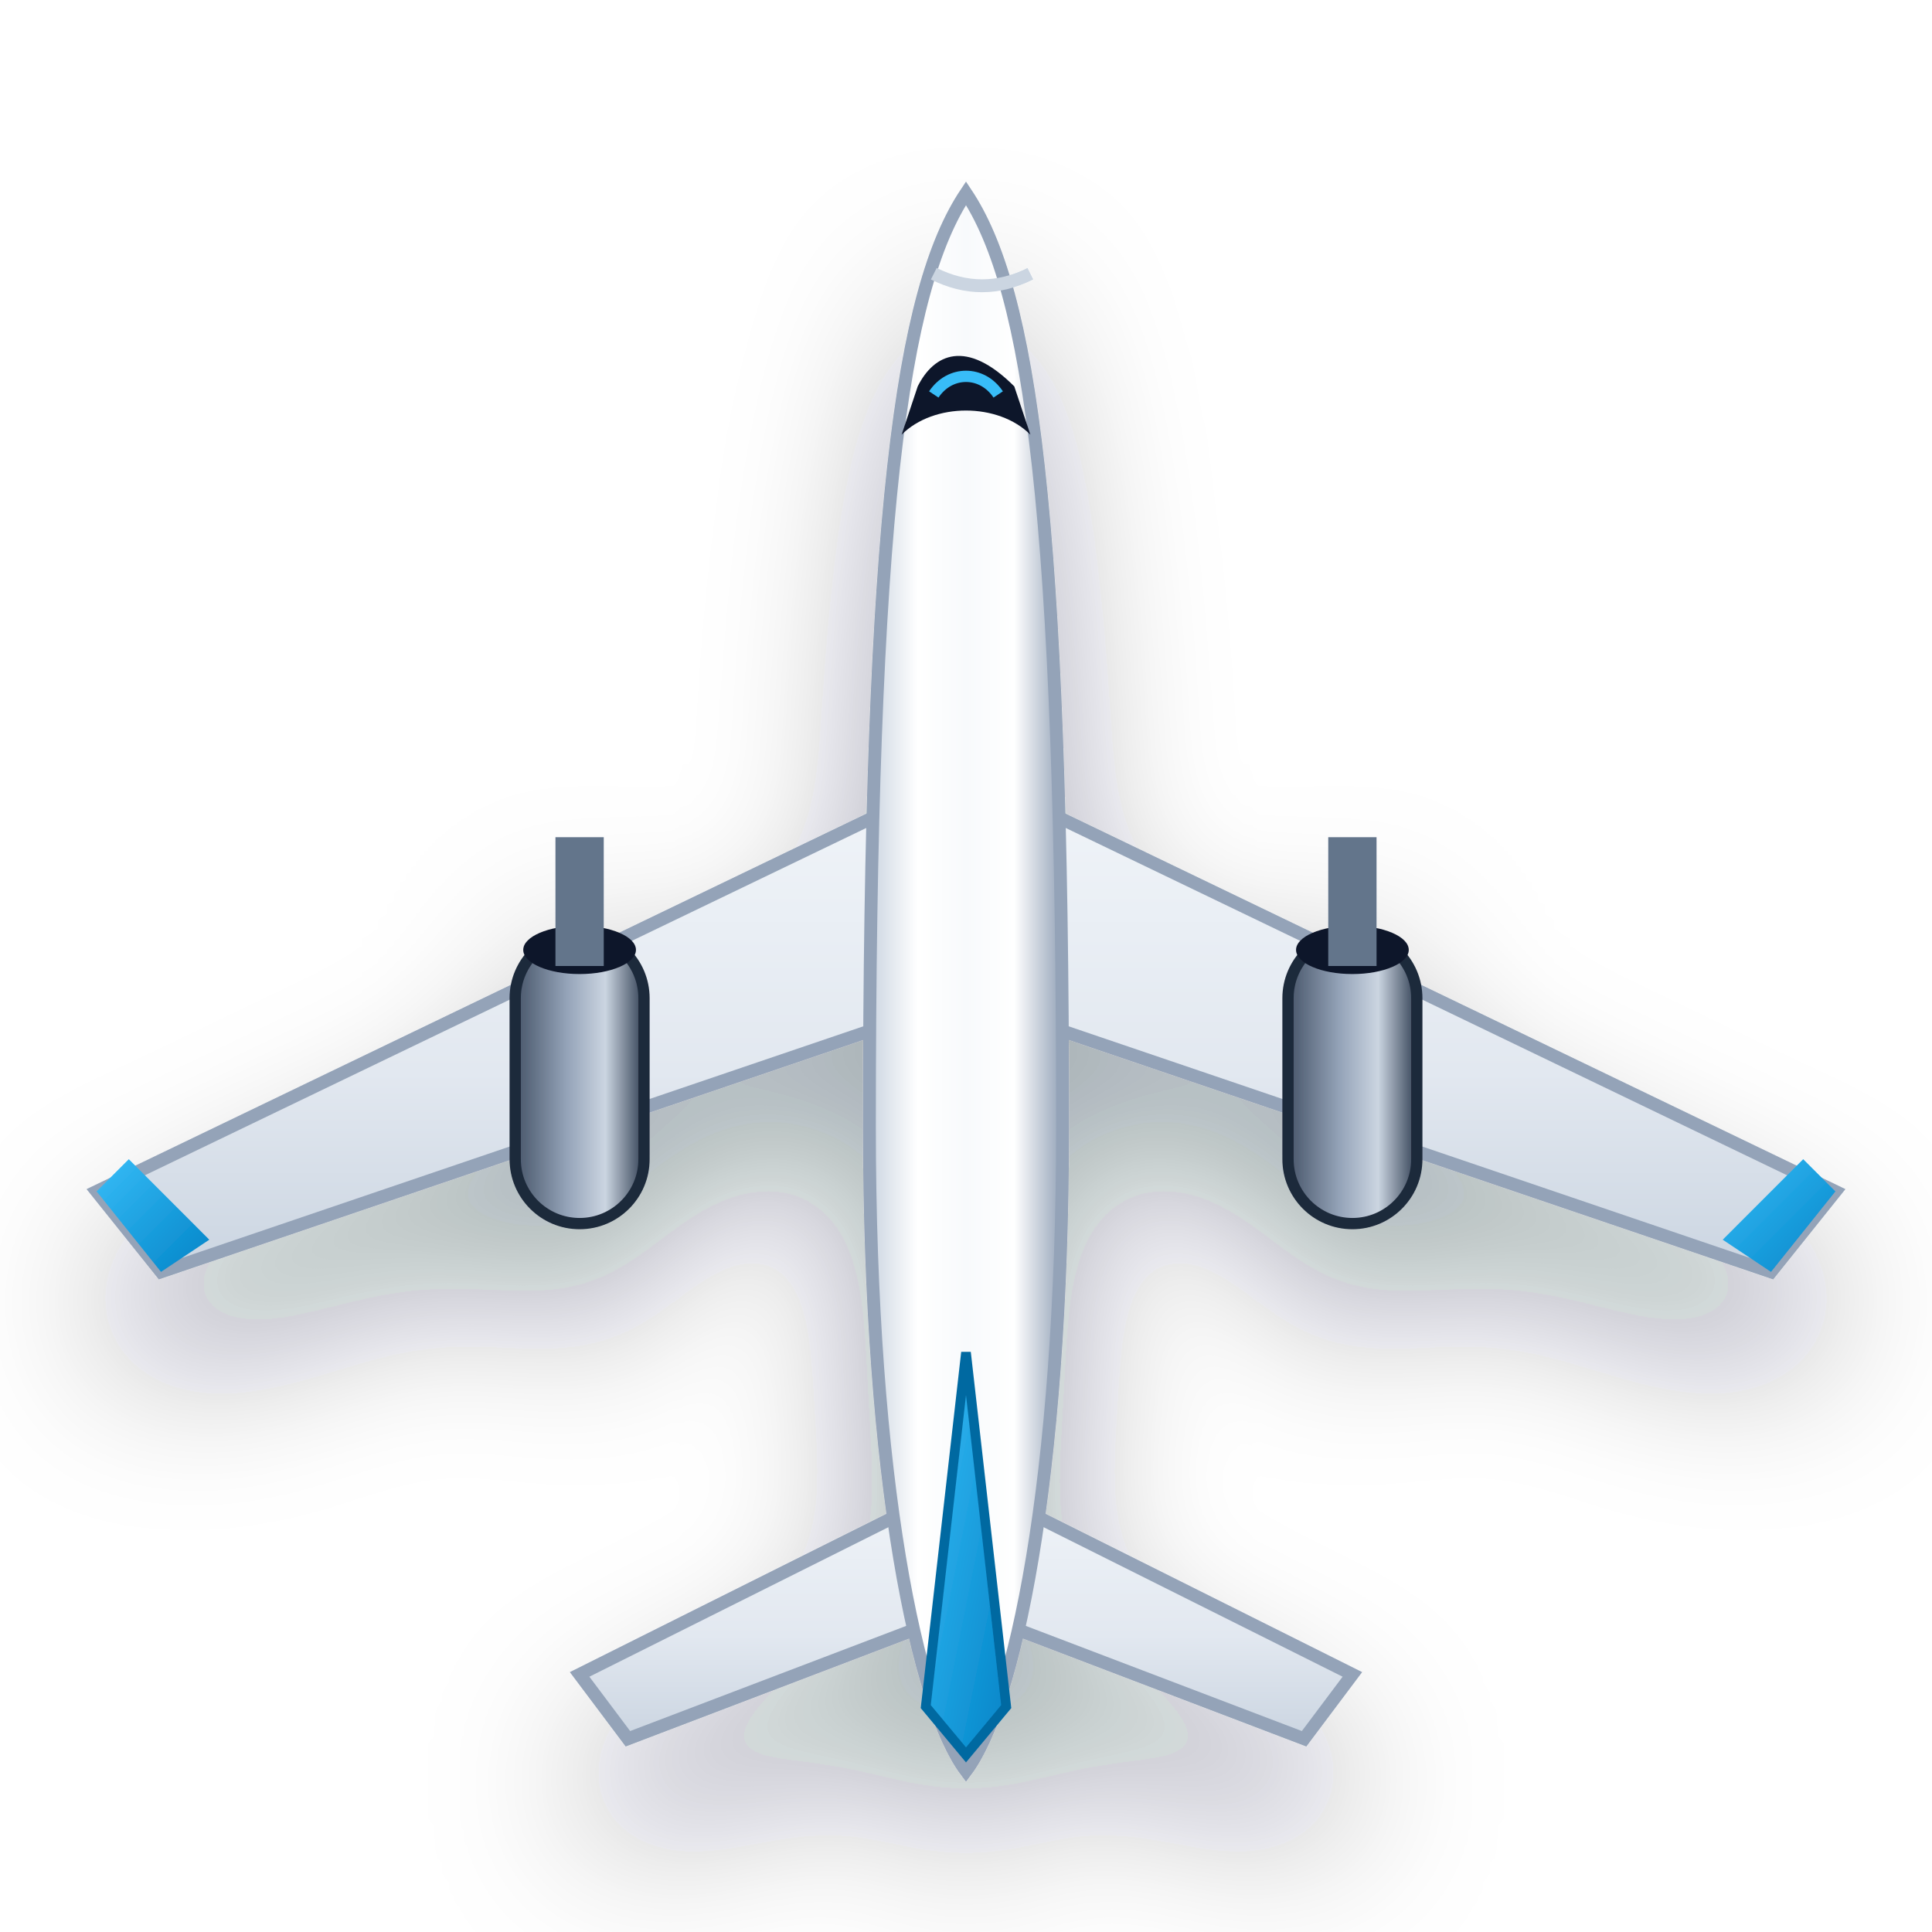
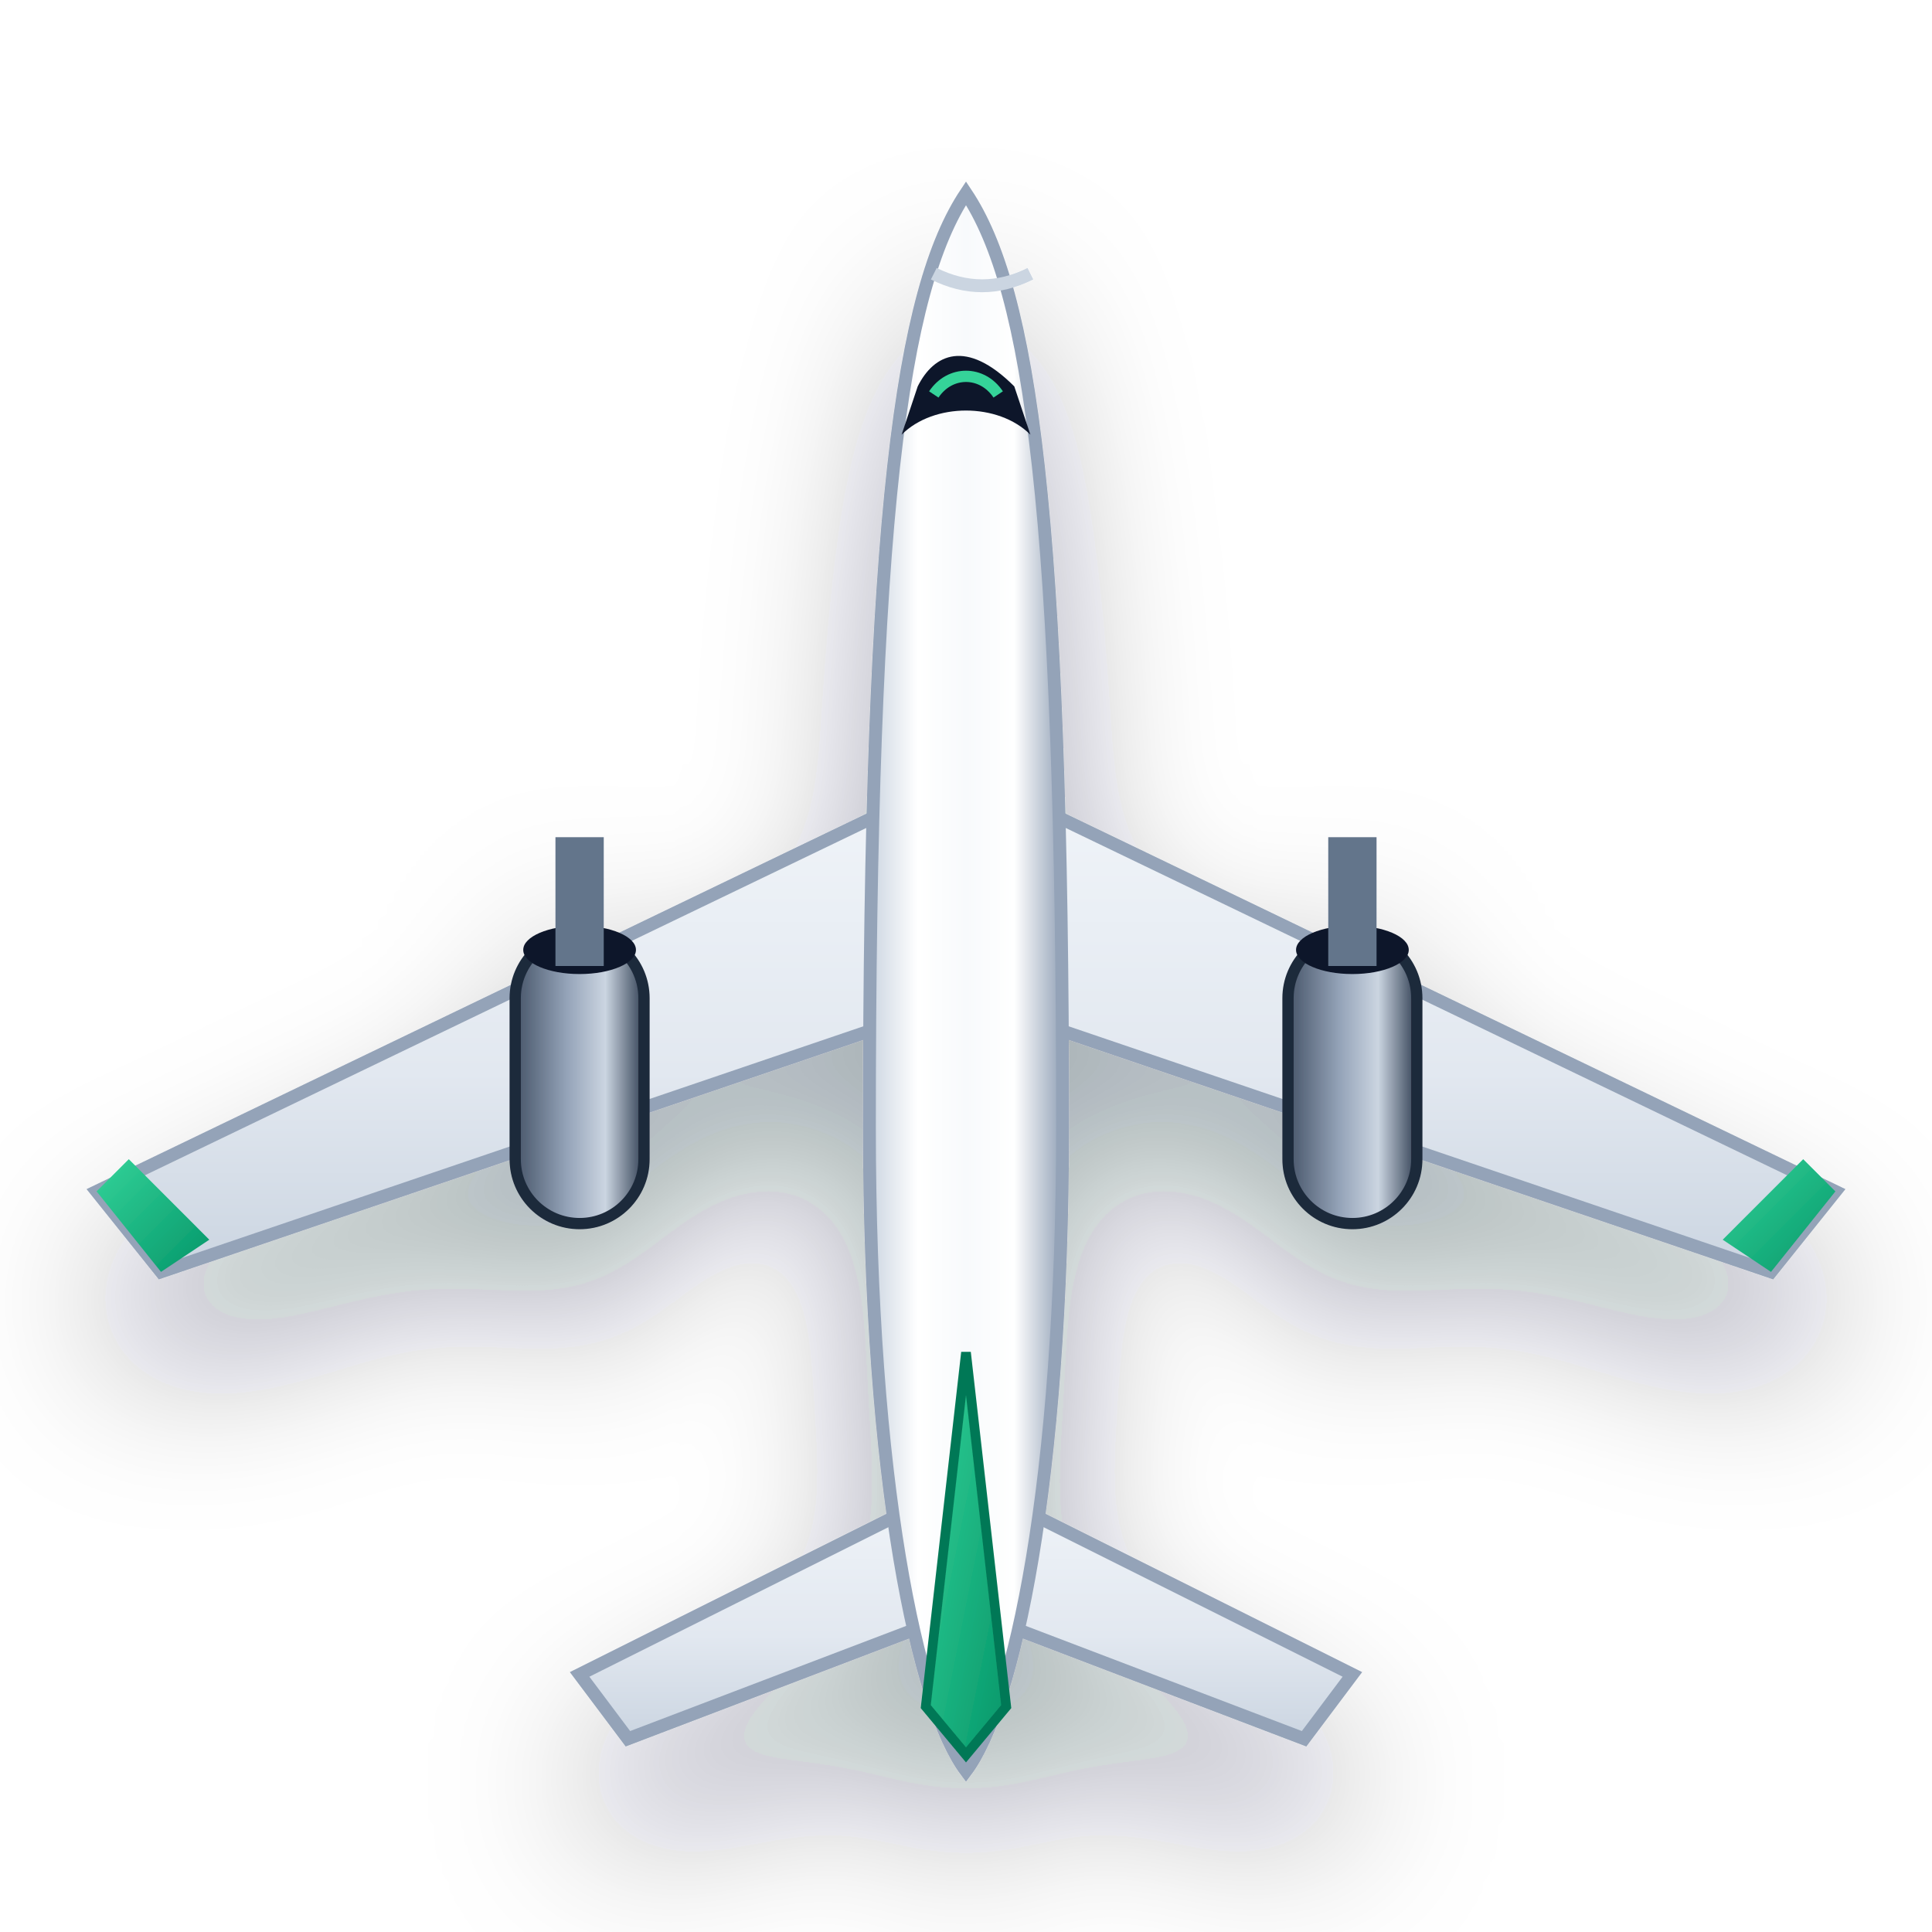
<svg xmlns="http://www.w3.org/2000/svg" viewBox="0 0 120 120" width="120" height="120">
  <defs>
    <filter id="planeShadow" x="-30%" y="-30%" width="160%" height="160%">
      <feDropShadow dx="0" dy="6" stdDeviation="5" flood-color="#0f172a" flood-opacity="0.35" />
    </filter>
    <linearGradient id="fuselageGrad" x1="0%" y1="0%" x2="100%" y2="0%">
      <stop offset="0%" stop-color="#cbd5e1" />
      <stop offset="25%" stop-color="#ffffff" />
      <stop offset="50%" stop-color="#f8fafc" />
      <stop offset="75%" stop-color="#ffffff" />
      <stop offset="100%" stop-color="#94a3b8" />
    </linearGradient>
    <linearGradient id="wingGrad" x1="0%" y1="0%" x2="0%" y2="100%">
      <stop offset="0%" stop-color="#f1f5f9" />
      <stop offset="60%" stop-color="#e2e8f0" />
      <stop offset="100%" stop-color="#cbd5e1" />
    </linearGradient>
    <linearGradient id="engineGrad" x1="0%" y1="0%" x2="100%" y2="0%">
      <stop offset="0%" stop-color="#475569" />
      <stop offset="40%" stop-color="#94a3b8" />
      <stop offset="70%" stop-color="#cbd5e1" />
      <stop offset="100%" stop-color="#334155" />
    </linearGradient>
    <linearGradient id="brandBlue" x1="0%" y1="0%" x2="100%" y2="100%">
-       <stop offset="0%" stop-color="#38bdf8" />
-       <stop offset="100%" stop-color="#0284c7" />
+       <stop offset="0%" stop-color="#34d399" />
+       <stop offset="100%" stop-color="#059669" />
    </linearGradient>
  </defs>
  <g filter="url(#planeShadow)">
    <path d="M 60 48 L 114 74 L 110 79 L 60 62 L 10 79 L 6 74 Z" fill="url(#wingGrad)" stroke="#94a3b8" stroke-width="0.8" />
    <path d="M 114 74 L 110 79 L 107 77 L 112 72 Z" fill="url(#brandBlue)" />
    <path d="M 6 74 L 10 79 L 13 77 L 8 72 Z" fill="url(#brandBlue)" />
    <rect x="32" y="58" width="8" height="18" rx="4" fill="url(#engineGrad)" stroke="#1e293b" stroke-width="0.7" />
    <ellipse cx="36" cy="59" rx="3.5" ry="1.5" fill="#0f172a" />
    <rect x="34.5" y="52" width="3" height="8" fill="#64748b" />
    <rect x="80" y="58" width="8" height="18" rx="4" fill="url(#engineGrad)" stroke="#1e293b" stroke-width="0.7" />
    <ellipse cx="84" cy="59" rx="3.5" ry="1.5" fill="#0f172a" />
    <rect x="82.5" y="52" width="3" height="8" fill="#64748b" />
    <path d="M 60 92 L 84 104 L 81 108 L 60 100 L 39 108 L 36 104 Z" fill="url(#wingGrad)" stroke="#94a3b8" stroke-width="0.8" />
    <path d="M 60 12 C 64 18 66 32 66 70 C 66 92 63 106 60 110 C 57 106 54 92 54 70 C 54 32 56 18 60 12 Z" fill="url(#fuselageGrad)" stroke="#94a3b8" stroke-width="0.8" />
-     <path d="M 60 84 L 62.5 106 L 60 109 L 57.5 106 Z" fill="url(#brandBlue)" stroke="#0369a1" stroke-width="0.6" />
+     <path d="M 60 84 L 62.5 106 L 60 109 L 57.5 106 Z" fill="url(#brandBlue)" stroke="#047857" stroke-width="0.6" />
    <path d="M 57 24 C 58 22 60 21 63 24 L 64 27 C 62 25 58 25 56 27 Z" fill="#0f172a" />
-     <path d="M 58 24.5 C 59 23 61 23 62 24.5" stroke="#38bdf8" stroke-width="0.7" fill="none" />
+     <path d="M 58 24.5 C 59 23 61 23 62 24.5" stroke="#34d399" stroke-width="0.7" fill="none" />
    <path d="M 58 17 C 60 18 62 18 64 17" stroke="#cbd5e1" stroke-width="0.8" fill="none" />
    <line x1="60" y1="34" x2="60" y2="78" stroke="url(#brandBlue)" stroke-width="2.5" stroke-linecap="round" />
  </g>
</svg>
